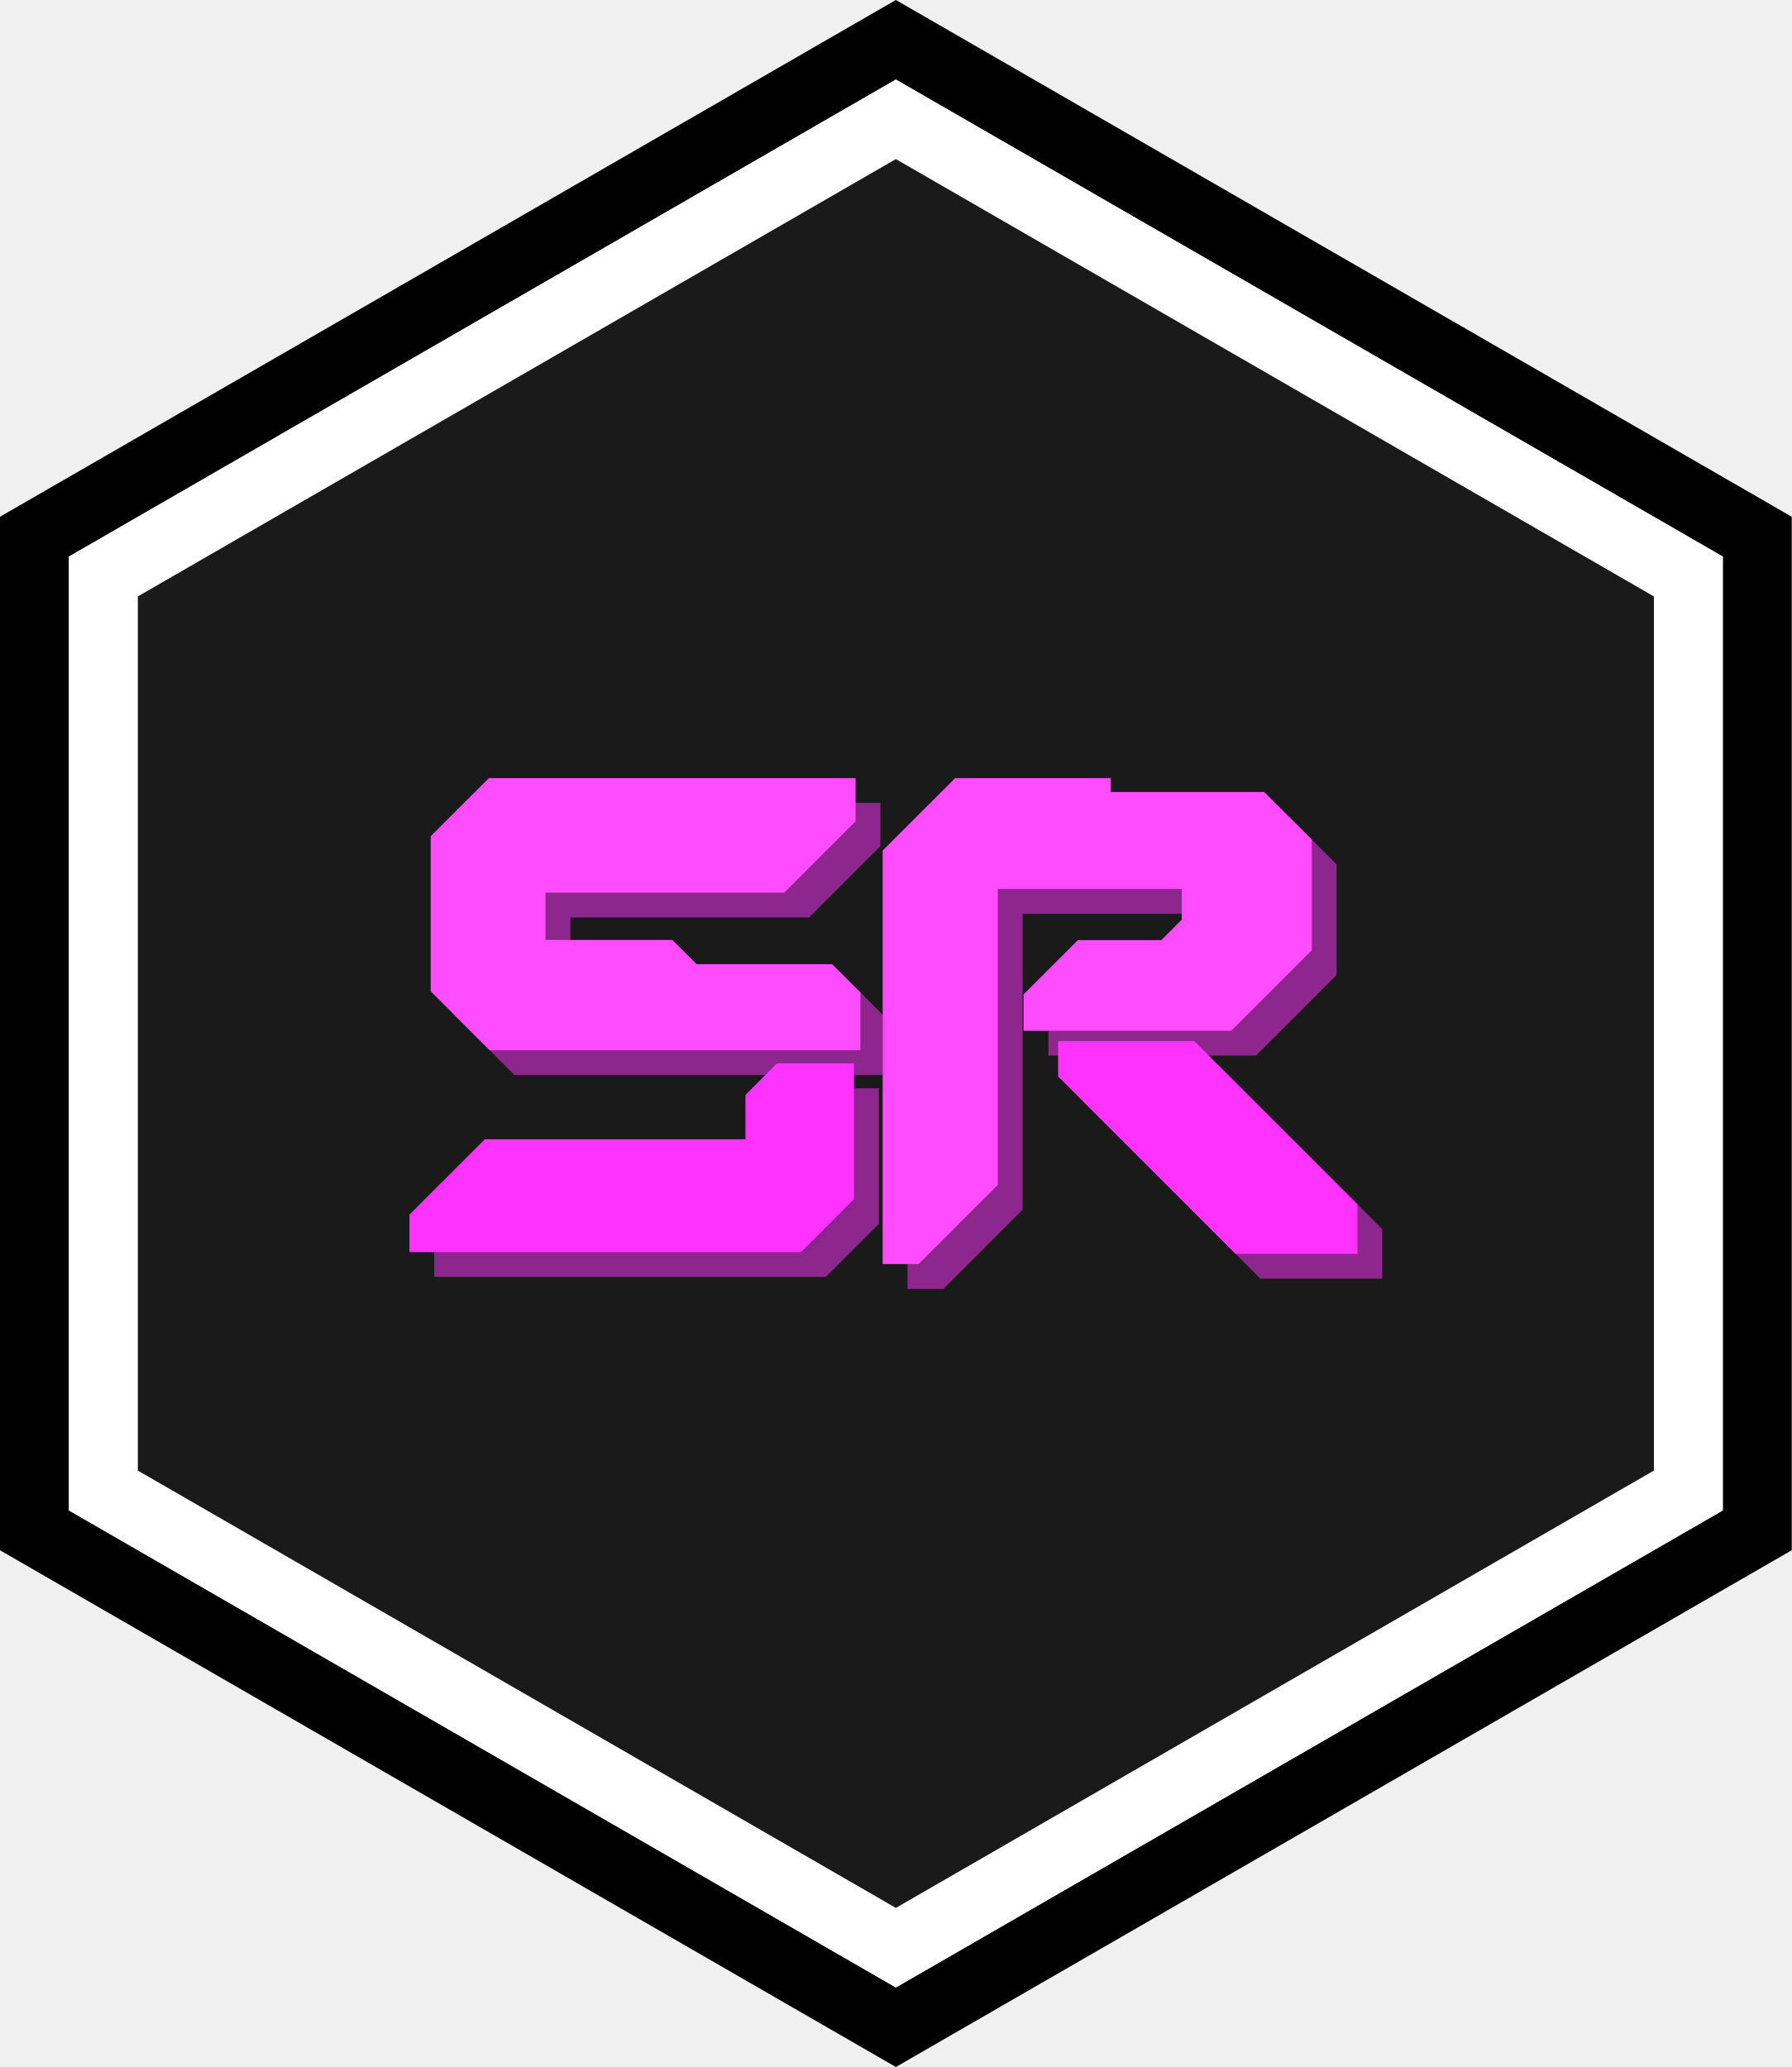
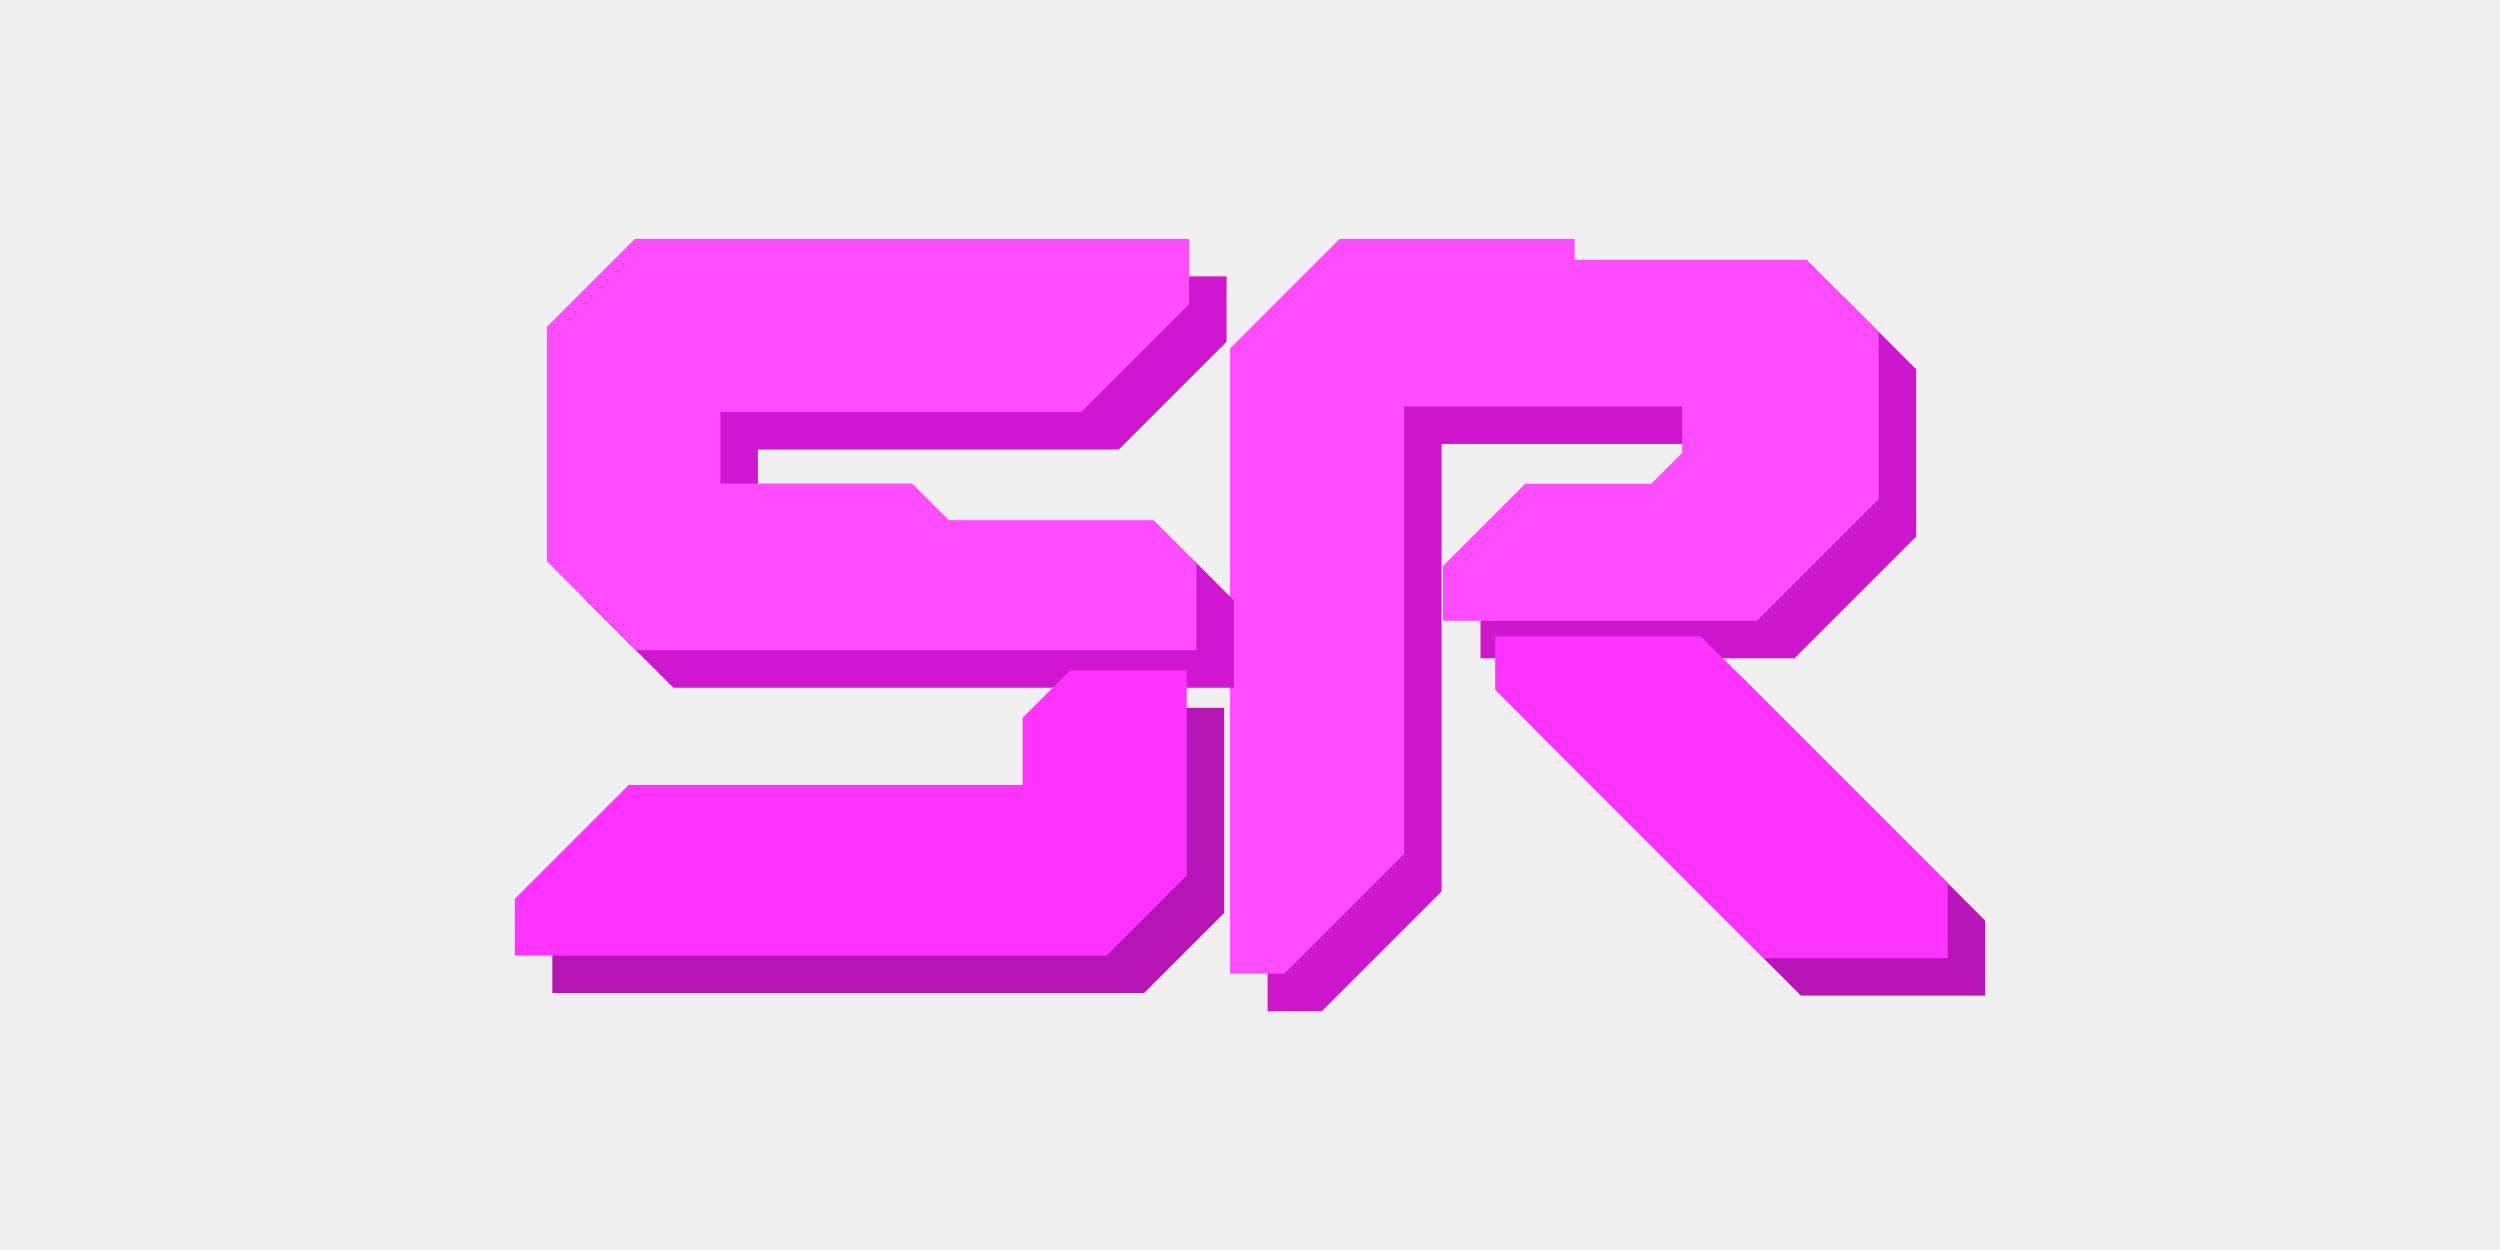
- <svg xmlns="http://www.w3.org/2000/svg" viewBox="0 0 130 150" version="1.1" id="svg1" width="130" height="150" xml:space="preserve">
+ <svg xmlns="http://www.w3.org/2000/svg" viewBox="0 0 120 60" version="1.1" id="svg1" width="120" height="60" xml:space="preserve">
  <defs id="defs1" />
-   <polygon points="61.8,53.78 31,71.56 0.2,53.78 0.2,18.22 31,0.44 61.8,18.22 " fill="none" stroke="#ff3b57" stroke-width="1" id="polygon1-5" style="display:inline;mix-blend-mode:normal;fill:none;fill-opacity:1;stroke:#000000;stroke-width:2.465;stroke-dasharray:none;stroke-dashoffset:0;stroke-opacity:1" transform="matrix(2.029196,0,0,2.027961,2.09495,1.993413)" />
-   <path id="polygon1" style="display:inline;mix-blend-mode:normal;fill:#1a1a1a;stroke:#ffffff;stroke-width:5;stroke-dasharray:none;stroke-opacity:1" d="m 7.5,41.838 c 0,22.108 0,44.216 0,66.324 19.167,11.06 38.333,22.12 57.5,33.18 19.167,-11.06 38.333,-22.12 57.5,-33.18 0,-22.108 0,-44.216 0,-66.324 C 103.333,30.778 84.167,19.718 65,8.658 45.833,19.718 26.667,30.778 7.5,41.838 Z" />
-   <path style="opacity:1;fill:#ff33ff;fill-opacity:0.5;stroke:none;stroke-width:5;stroke-linecap:square;stroke-linejoin:bevel" d="m 78.57,77.351 h 9.875 l 11.844,11.844 v 3.594 h -8.844 l -12.875,-12.875 z" id="path5-2" />
-   <path style="opacity:1;fill:#ff33ff;fill-opacity:0.5;stroke:none;stroke-width:5;stroke-linecap:square;stroke-linejoin:bevel" d="m 71.102,58.267 -5.259,5.259 v 30.008 h 2.607 l 5.745,-5.745 V 66.31 H 87.543 v 2.228 l -1.486,1.486 h -6.049 l -3.944,3.944 v 2.632 H 91.133 l 5.844,-5.844 v -8.031 L 93.523,59.273 H 82.383 v -1.006 z" id="path4-3" />
-   <path style="opacity:1;fill:#ff33ff;fill-opacity:1;stroke:none;stroke-width:5;stroke-linecap:square;stroke-linejoin:bevel" d="m 76.77,75.551 h 9.875 l 11.844,11.844 v 3.594 h -8.844 l -12.875,-12.875 z" id="path5" />
-   <path style="opacity:1;fill:#ff4cff;fill-opacity:1;stroke:none;stroke-width:5;stroke-linecap:square;stroke-linejoin:bevel" d="m 69.302,56.466 -5.259,5.259 v 30.008 h 2.607 L 72.396,85.988 V 64.51 H 85.743 v 2.228 l -1.486,1.486 h -6.049 l -3.944,3.944 v 2.632 H 89.333 l 5.844,-5.844 v -8.031 L 91.723,57.472 H 80.583 v -1.006 z" id="path4" />
-   <path style="fill:#ff33ff;fill-opacity:0.5;stroke:none;stroke-width:5;stroke-linecap:square;stroke-linejoin:bevel" d="m 58.167,78.976 -2.281,2.281 v 3.219 h -18.906 l -5.469,5.469 v 2.719 h 28.406 l 3.844,-3.844 v -9.844 z" id="path3-1-8" />
-   <path style="fill:#ff33ff;fill-opacity:0.5;stroke:none;stroke-width:5;stroke-linecap:square;stroke-linejoin:bevel" d="M 63.875,58.267 H 37.27 l -4.221,4.221 v 11.247 l 4.276,4.276 h 26.903 v -4.187 l -2.055,-2.055 H 52.34 l -1.757,-1.757 h -9.203 v -3.436 h 17.324 l 5.171,-5.171 z" id="path2-7-5" />
-   <path style="fill:#ff33ff;fill-opacity:1;stroke:none;stroke-width:5;stroke-linecap:square;stroke-linejoin:bevel" d="m 56.367,77.176 -2.281,2.281 v 3.219 H 35.18 l -5.469,5.469 v 2.719 h 28.406 l 3.844,-3.844 v -9.844 z" id="path3-7" />
-   <path style="fill:#ff4cff;fill-opacity:1;stroke:none;stroke-width:5;stroke-linecap:square;stroke-linejoin:bevel" d="M 62.075,56.466 H 35.47 l -4.221,4.221 v 11.247 l 4.276,4.276 H 62.428 V 72.023 L 60.373,69.968 H 50.54 l -1.757,-1.757 h -9.203 v -3.436 h 17.324 l 5.171,-5.171 z" id="path2-6" />
+   <path style="opacity:1;fill:#b715b7;fill-opacity:1;stroke:none;stroke-width:5;stroke-linecap:square;stroke-linejoin:bevel" d="m 73.57,32.351 h 9.875 l 11.844,11.844 v 3.594 h -8.844 l -12.875,-12.875 z" id="path5-2" />
+   <path style="opacity:1;fill:#cc17cc;fill-opacity:1;stroke:none;stroke-width:5;stroke-linecap:square;stroke-linejoin:bevel" d="m 66.102,13.267 -5.259,5.259 v 30.008 h 2.607 l 5.745,-5.745 V 21.31 H 82.543 v 2.228 l -1.486,1.486 h -6.049 l -3.944,3.944 v 2.632 H 86.133 l 5.844,-5.844 v -8.031 L 88.523,14.273 H 77.383 v -1.006 z" id="path4-3" />
+   <path style="opacity:1;fill:#ff33ff;fill-opacity:1;stroke:none;stroke-width:5;stroke-linecap:square;stroke-linejoin:bevel" d="m 71.77,30.551 h 9.875 l 11.844,11.844 v 3.594 h -8.844 l -12.875,-12.875 z" id="path5" />
+   <path style="opacity:1;fill:#ff4cff;fill-opacity:1;stroke:none;stroke-width:5;stroke-linecap:square;stroke-linejoin:bevel" d="m 64.302,11.466 -5.259,5.259 v 30.008 h 2.607 L 67.396,40.988 V 19.51 H 80.743 v 2.228 l -1.486,1.486 h -6.049 l -3.944,3.944 v 2.632 H 84.333 l 5.844,-5.844 v -8.031 L 86.723,12.472 H 75.583 v -1.006 z" id="path4" />
+   <path style="fill:#b615b6;fill-opacity:1;stroke:none;stroke-width:5;stroke-linecap:square;stroke-linejoin:bevel" d="m 53.167,33.976 -2.281,2.281 v 3.219 h -18.906 l -5.469,5.469 v 2.719 h 28.406 l 3.844,-3.844 v -9.844 z" id="path3-1-8" />
+   <path style="fill:#ce17ce;fill-opacity:1;stroke:none;stroke-width:5;stroke-linecap:square;stroke-linejoin:bevel" d="M 58.875,13.267 H 32.27 l -4.221,4.221 v 11.247 l 4.276,4.276 h 26.903 v -4.187 l -2.055,-2.055 H 47.34 l -1.757,-1.757 h -9.203 v -3.436 h 17.324 l 5.171,-5.171 z" id="path2-7-5" />
+   <path style="fill:#ff33ff;fill-opacity:1;stroke:none;stroke-width:5;stroke-linecap:square;stroke-linejoin:bevel" d="m 51.367,32.176 -2.281,2.281 v 3.219 H 30.18 l -5.469,5.469 v 2.719 h 28.406 l 3.844,-3.844 v -9.844 z" id="path3-7" />
+   <path style="fill:#ff4cff;fill-opacity:1;stroke:none;stroke-width:5;stroke-linecap:square;stroke-linejoin:bevel" d="M 57.075,11.466 H 30.47 l -4.221,4.221 v 11.247 l 4.276,4.276 H 57.428 V 27.023 L 55.373,24.968 H 45.54 l -1.757,-1.757 h -9.203 v -3.436 h 17.324 l 5.171,-5.171 z" id="path2-6" />
</svg>
